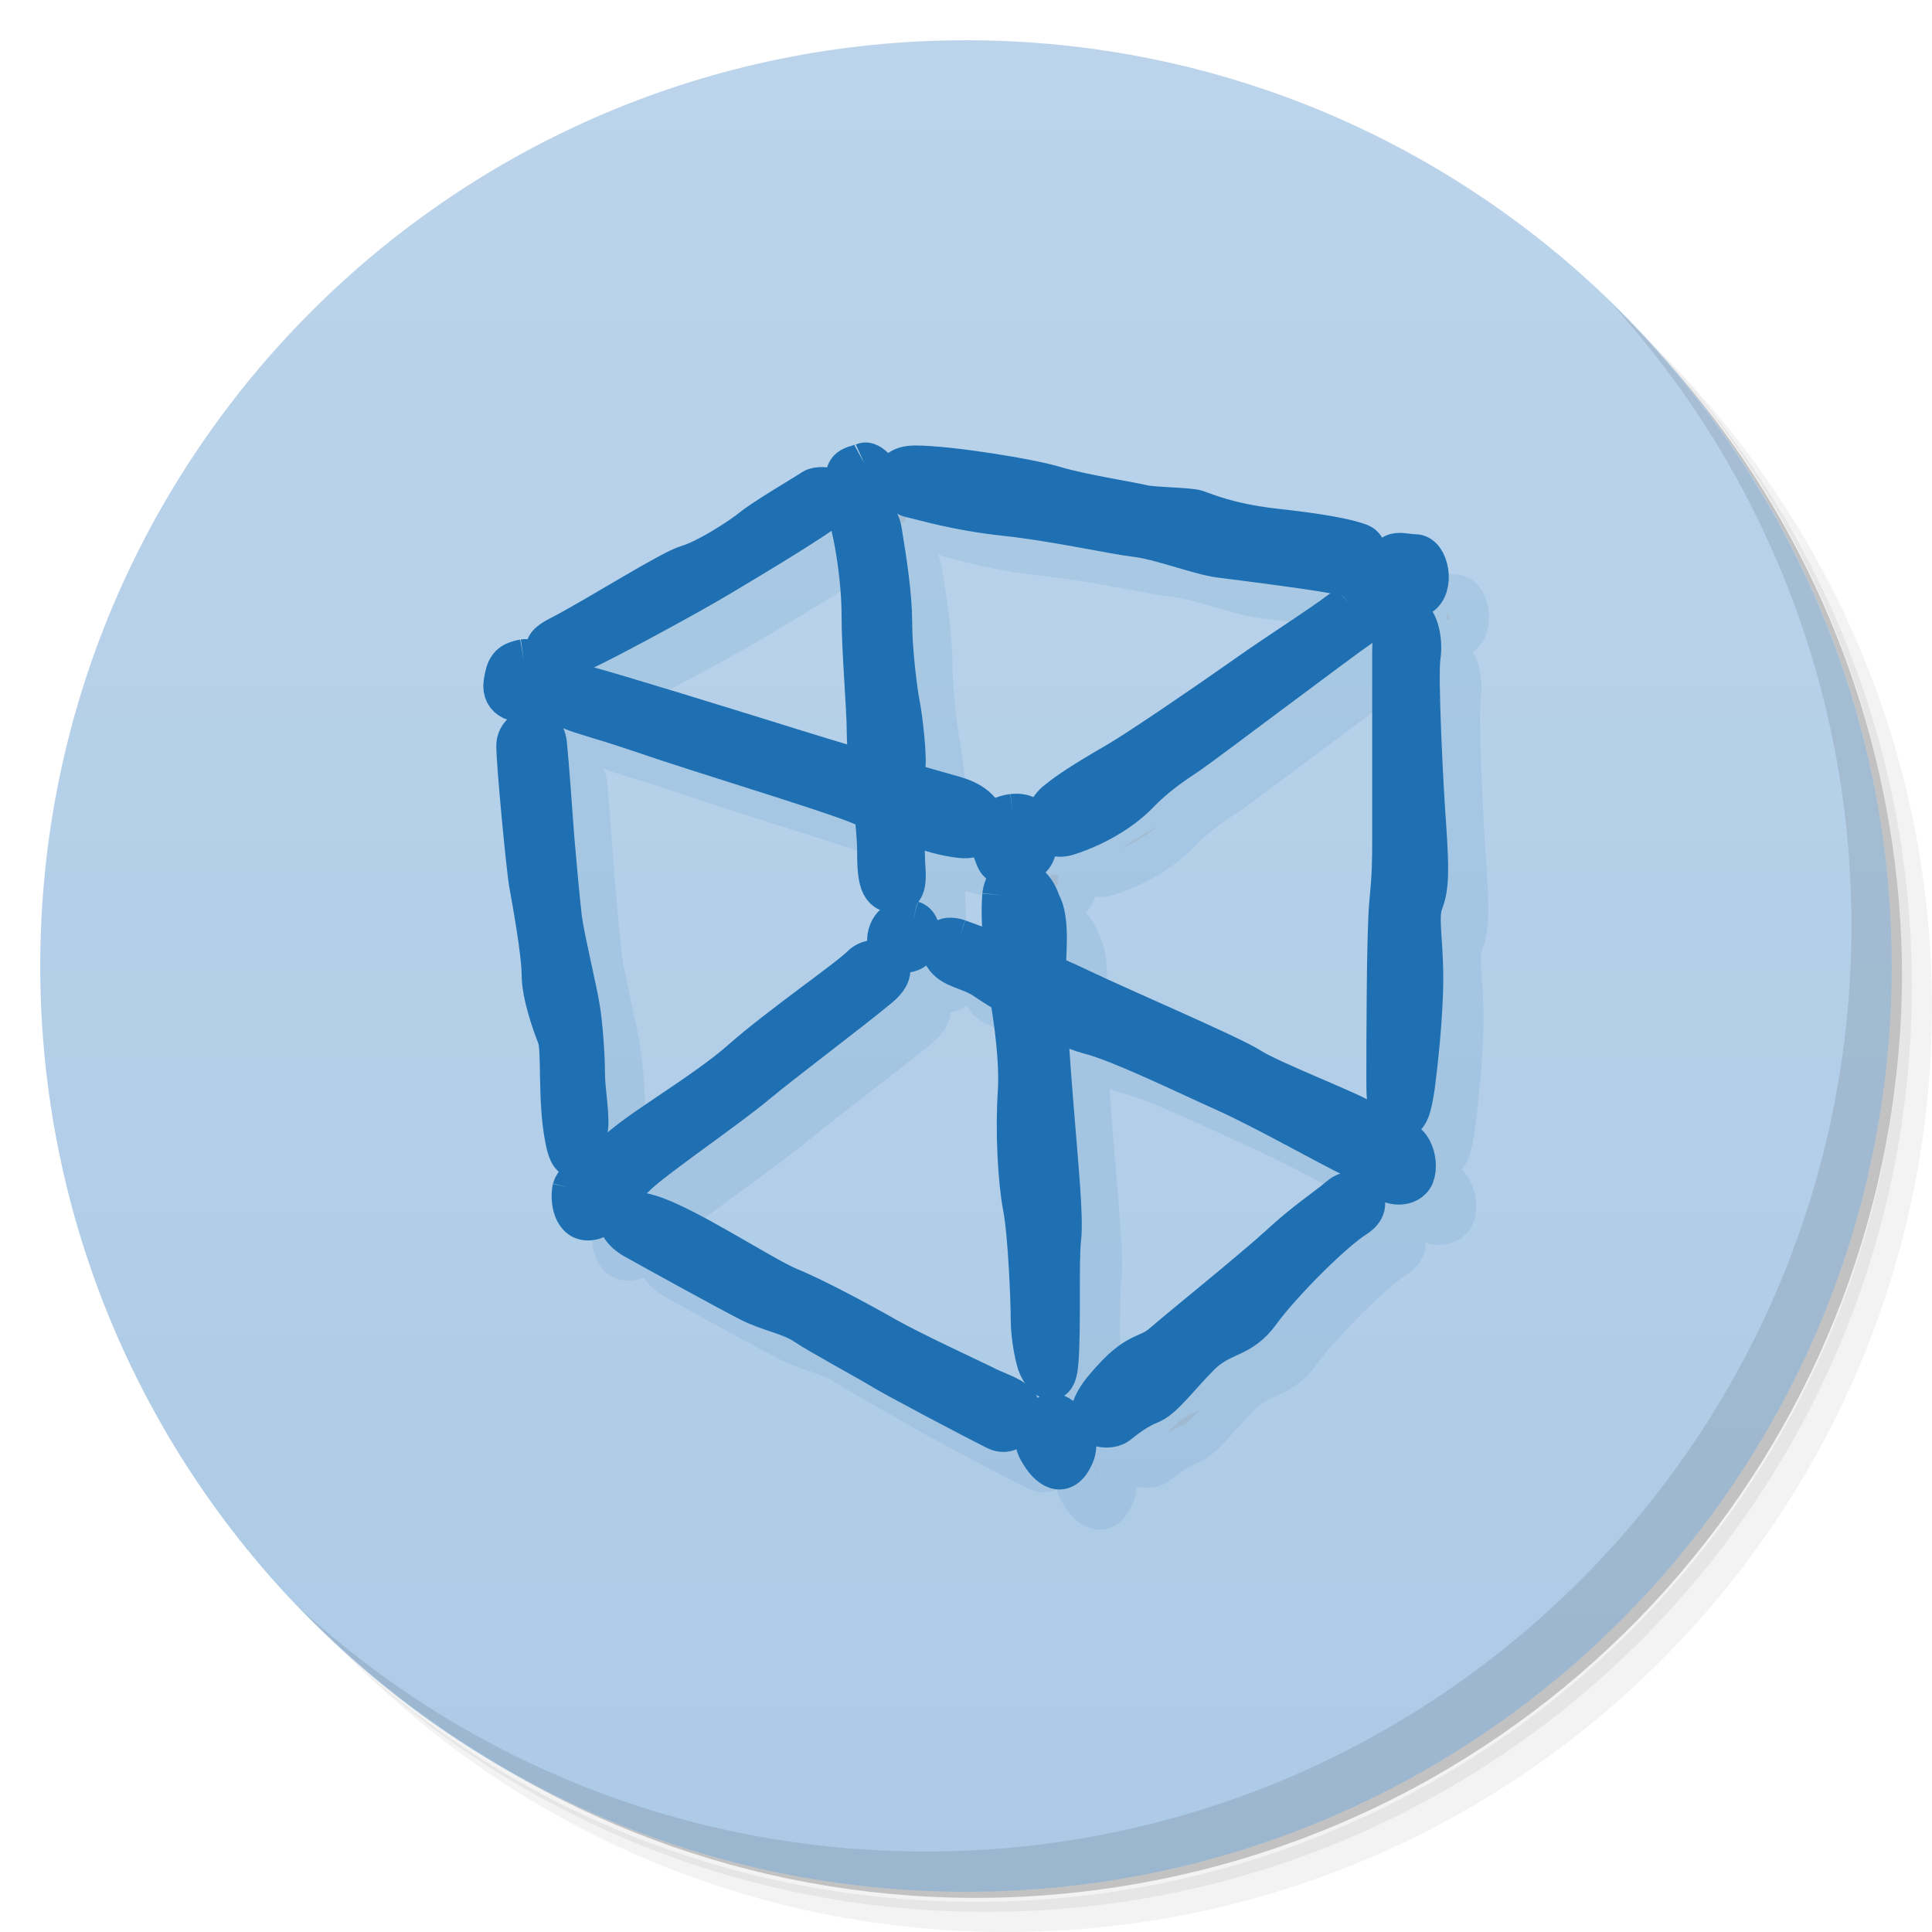
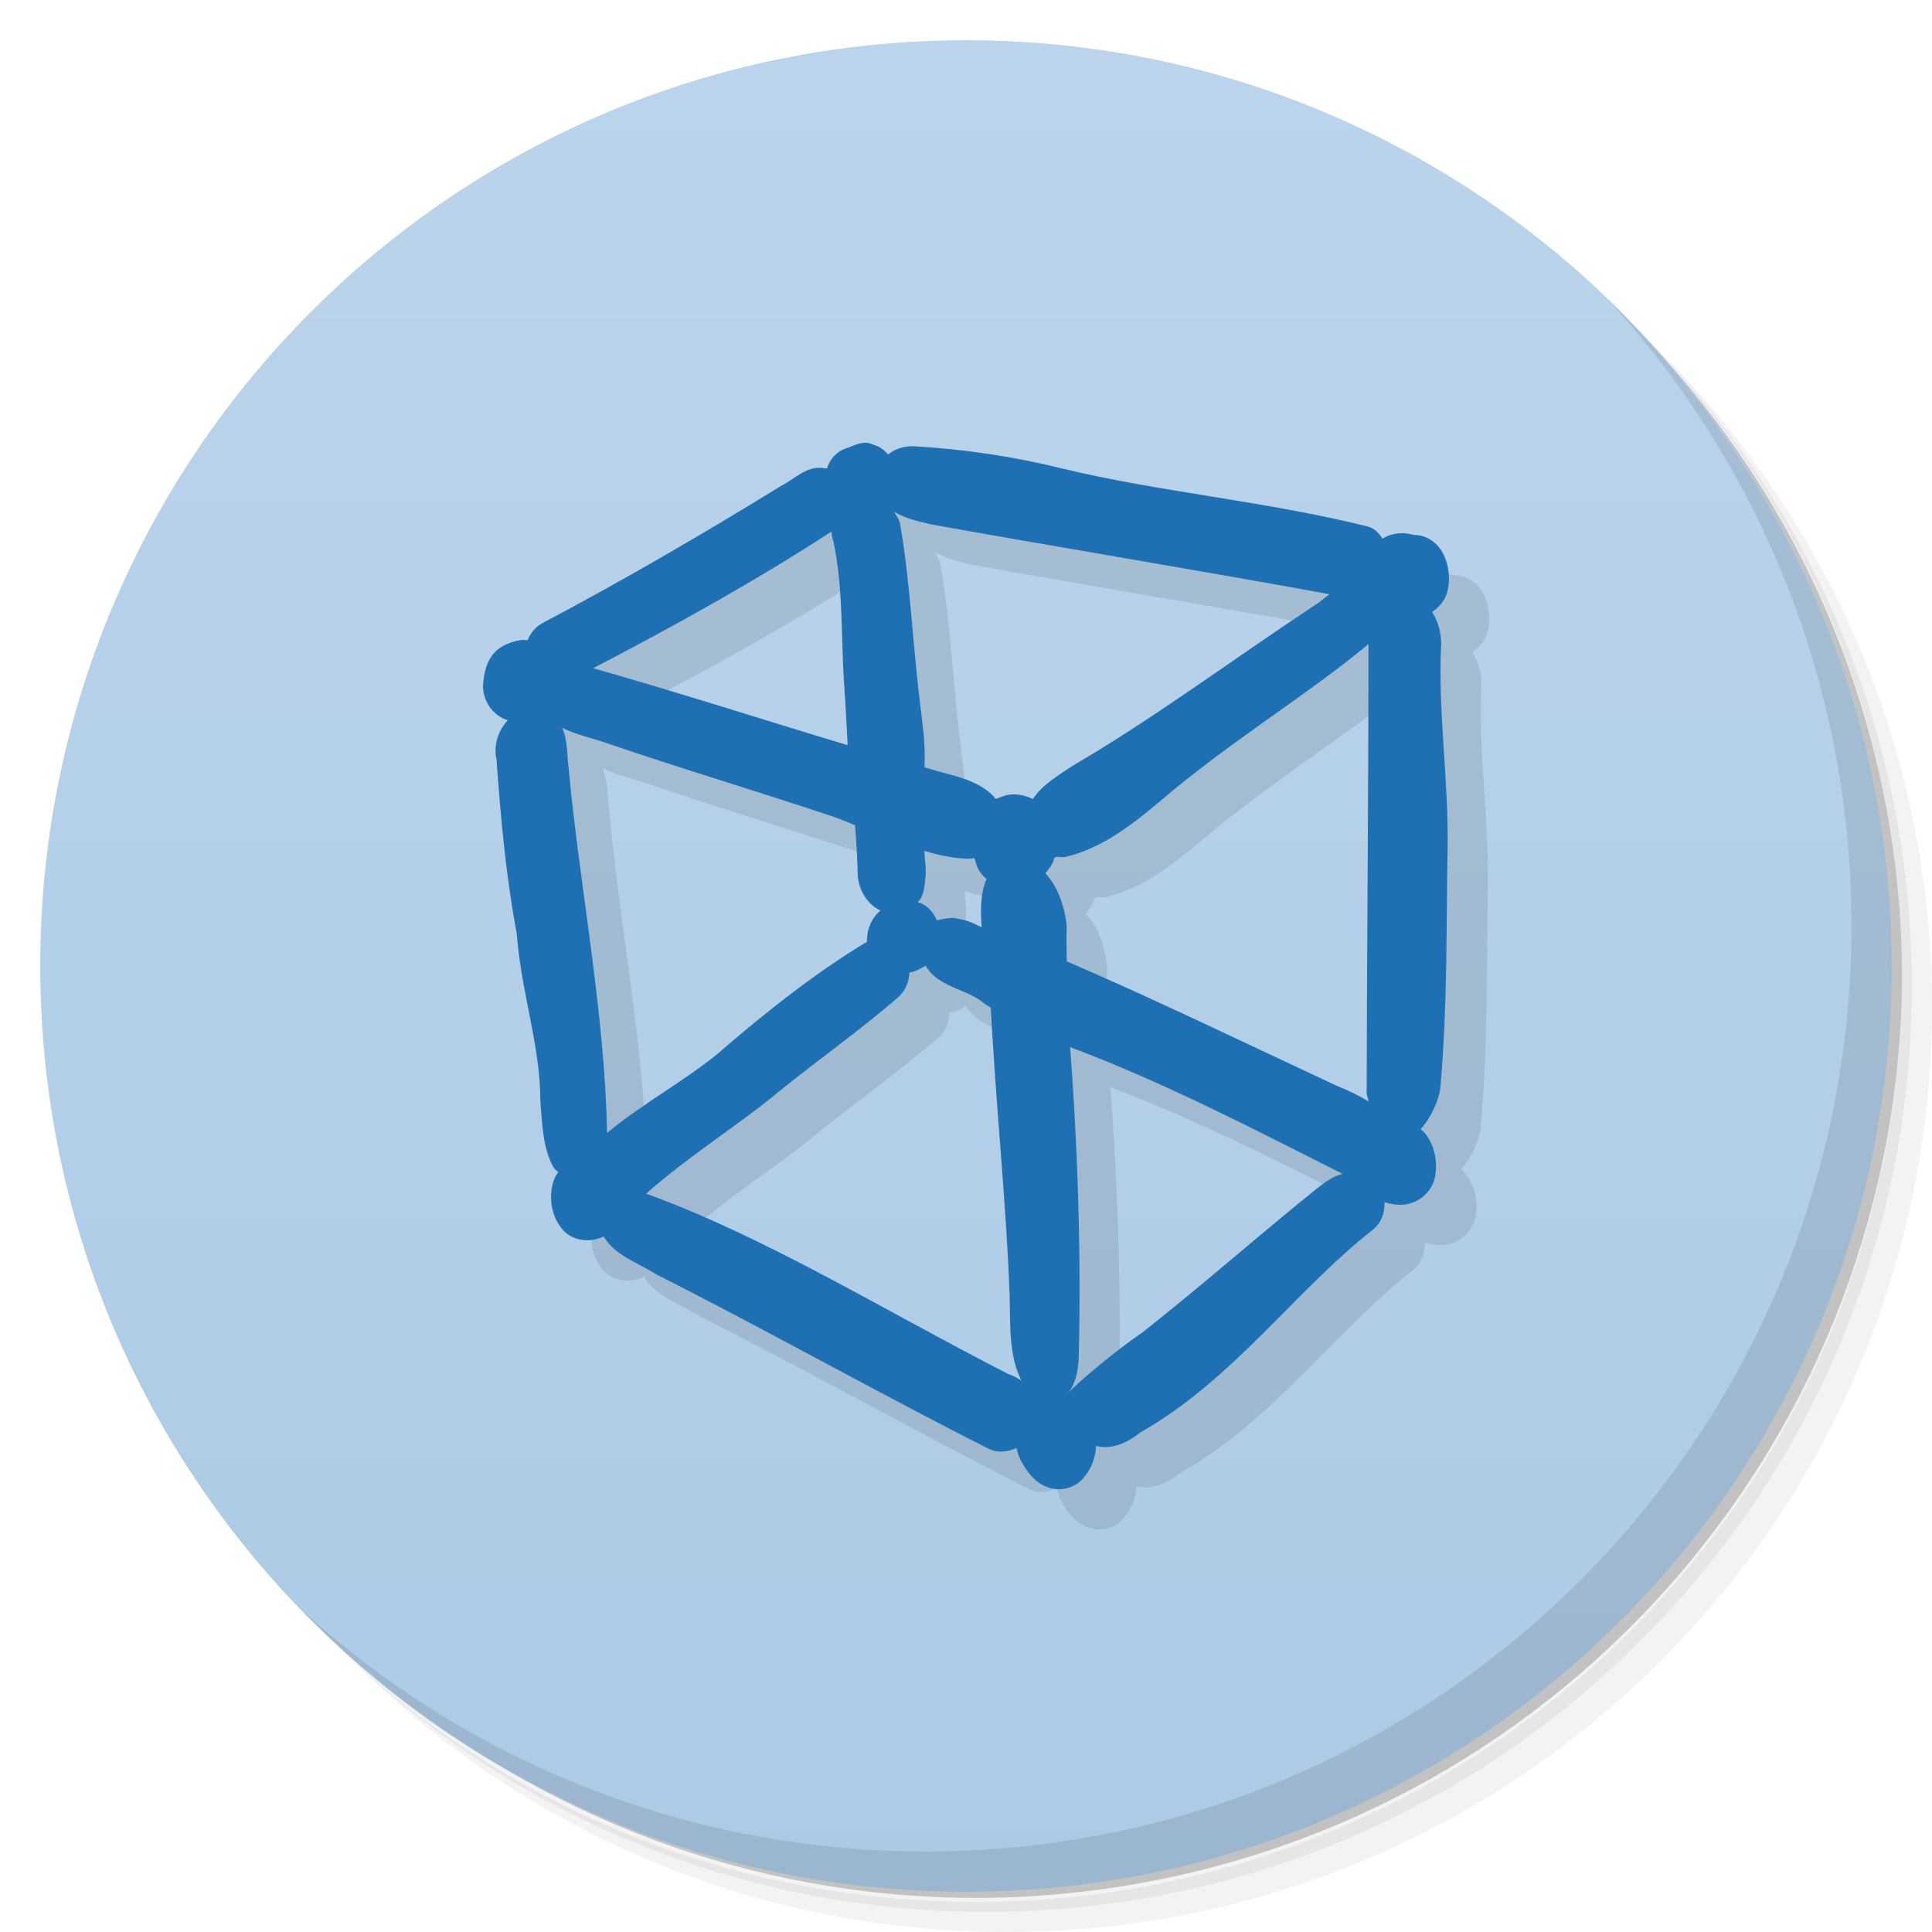
- <svg xmlns="http://www.w3.org/2000/svg" viewBox="0 0 48 48">
-   <defs>
-     <linearGradient id="linearGradient3764" x1="1" x2="47" gradientUnits="userSpaceOnUse" gradientTransform="matrix(0,-1,1,0,-1.5e-6,48)">
-       <stop style="stop-color:#accae6;stop-opacity:1" />
-       <stop offset="1" style="stop-color:#bbd4eb;stop-opacity:1" />
+ <svg xmlns="http://www.w3.org/2000/svg" style="" version="1.1" viewBox="0 0 48 48">
+   <defs style="">
+     <linearGradient id="linearGradient3764" x1="1" x2="47" style="" gradientTransform="matrix(0 -1 1 0 -2e-6 48)" gradientUnits="userSpaceOnUse">
+       <stop style="stop-color:#accae6" offset="0" />
+       <stop style="stop-color:#bbd4eb" offset="1" />
    </linearGradient>
  </defs>
-   <g>
-     <path d="m 36.31 5 c 5.859 4.062 9.688 10.831 9.688 18.5 c 0 12.426 -10.07 22.5 -22.5 22.5 c -7.669 0 -14.438 -3.828 -18.5 -9.688 c 1.037 1.822 2.306 3.499 3.781 4.969 c 4.085 3.712 9.514 5.969 15.469 5.969 c 12.703 0 23 -10.298 23 -23 c 0 -5.954 -2.256 -11.384 -5.969 -15.469 c -1.469 -1.475 -3.147 -2.744 -4.969 -3.781 z m 4.969 3.781 c 3.854 4.113 6.219 9.637 6.219 15.719 c 0 12.703 -10.297 23 -23 23 c -6.081 0 -11.606 -2.364 -15.719 -6.219 c 4.16 4.144 9.883 6.719 16.219 6.719 c 12.703 0 23 -10.298 23 -23 c 0 -6.335 -2.575 -12.06 -6.719 -16.219 z" style="opacity:0.05" />
-     <path d="m 41.28 8.781 c 3.712 4.085 5.969 9.514 5.969 15.469 c 0 12.703 -10.297 23 -23 23 c -5.954 0 -11.384 -2.256 -15.469 -5.969 c 4.113 3.854 9.637 6.219 15.719 6.219 c 12.703 0 23 -10.298 23 -23 c 0 -6.081 -2.364 -11.606 -6.219 -15.719 z" style="opacity:0.1" />
-     <path d="m 31.25 2.375 c 8.615 3.154 14.75 11.417 14.75 21.13 c 0 12.426 -10.07 22.5 -22.5 22.5 c -9.708 0 -17.971 -6.135 -21.12 -14.75 a 23 23 0 0 0 44.875 -7 a 23 23 0 0 0 -16 -21.875 z" style="opacity:0.2" />
+   <path d="m36.311 5c5.859 4.062 9.688 10.831 9.688 18.5 0 12.426-10.07 22.5-22.5 22.5-7.669 0-14.438-3.828-18.5-9.688 1.037 1.822 2.306 3.499 3.781 4.969 4.085 3.712 9.514 5.969 15.469 5.969 12.703 0 23-10.298 23-23 0-5.954-2.256-11.384-5.969-15.469-1.469-1.475-3.147-2.744-4.969-3.781zm4.969 3.781c3.854 4.113 6.219 9.637 6.219 15.719 0 12.703-10.297 23-23 23-6.081 0-11.606-2.364-15.719-6.219 4.16 4.144 9.883 6.719 16.219 6.719 12.703 0 23-10.298 23-23 0-6.335-2.575-12.06-6.719-16.219z" style="opacity:.05" />
+   <path d="m41.28 8.781c3.712 4.085 5.969 9.514 5.969 15.469 0 12.703-10.297 23-23 23-5.954 0-11.384-2.256-15.469-5.969 4.113 3.854 9.637 6.219 15.719 6.219 12.703 0 23-10.298 23-23 0-6.081-2.364-11.606-6.219-15.719z" style="opacity:.1" />
+   <path d="m31.25 2.375c8.615 3.154 14.75 11.417 14.75 21.13 0 12.426-10.07 22.5-22.5 22.5-9.708 0-17.971-6.135-21.12-14.75a23 23 0 0 0 44.875-7 23 23 0 0 0-16-21.875z" style="opacity:.2" />
+   <path d="m24 1c12.703 0 23 10.297 23 23s-10.297 23-23 23-23-10.297-23-23 10.297-23 23-23z" style="fill:url(#linearGradient3764)" />
+   <g transform="matrix(1.0005 0 0 .99907 .9847 1.033)" style="opacity:.1" />
+   <g transform="matrix(1.0005 0 0 .9991 -.015301 .032871)">
+     <path d="m20.404 13.055c-1.97 1.216-4.007 2.397-5.899 3.398-0.175 0.09-0.319 0.252-0.387 0.436-0.06-0.006-0.12-0.011-0.18-2e-3 -0.291 0.046-0.59 0.182-0.746 0.444-0.13 0.21-0.17 0.462-0.183 0.704 0.003 0.372 0.254 0.739 0.617 0.845-0.243 0.253-0.361 0.633-0.281 0.979 0.103 1.444 0.233 2.89 0.5 4.314 0.121 1.533 0.585 2.76 0.59 4.189 0.045 0.548 0.056 1.136 0.32 1.629 0.037 0.05 0.08 0.091 0.125 0.125-0.043 0.06-0.085 0.12-0.109 0.192-0.148 0.428-0.065 0.951 0.256 1.28 0.256 0.251 0.663 0.282 0.98 0.127 0.283 0.482 0.864 0.66 1.316 0.948 2.773 1.403 5.596 2.993 8.248 4.334 0.232 0.113 0.475 0.077 0.689-0.021 0.03 0.138 0.077 0.272 0.154 0.391 0.141 0.256 0.346 0.494 0.631 0.588 0.307 0.116 0.678 0.011 0.884-0.242 0.186-0.219 0.297-0.502 0.305-0.79 0.385 0.103 0.791-0.08 1.095-0.332 2.293-1.294 3.879-3.558 5.773-5.038 0.214-0.167 0.309-0.435 0.295-0.694 0.279 0.1 0.596 0.097 0.851-0.059 0.222-0.135 0.385-0.37 0.414-0.631 0.048-0.336-0.024-0.696-0.223-0.974-0.04-0.056-0.09-0.105-0.143-0.149 0.247-0.274 0.462-0.721 0.493-1.077 0.178-2.102 0.139-3.993 0.174-5.892 0.032-1.707-0.247-3.414-0.158-5.122-0.005-0.255-0.079-0.543-0.225-0.77 0.176-0.124 0.325-0.287 0.375-0.498 0.086-0.326 0.04-0.684-0.117-0.981-0.14-0.249-0.403-0.436-0.695-0.434-0.066-0.011-0.132-0.027-0.187-0.037-0.209-0.025-0.432 0.016-0.611 0.129-0.081-0.135-0.191-0.252-0.359-0.303-2.543-0.631-5.165-0.856-7.582-1.439-1.196-0.298-2.425-0.48-3.656-0.553-1.283-0.092-2.143 0.278-3.342 0.987zm2.813 0.637c0.279 0.173 0.632 0.249 0.945 0.321 3.33 0.598 6.728 1.155 9.866 1.732-0.141 0.113-0.281 0.231-0.429 0.319-2.072 1.375-3.942 2.776-5.935 3.941-0.348 0.233-0.765 0.476-1 0.833-0.17-0.081-0.36-0.131-0.558-0.109-0.132 0.007-0.257 0.076-0.363 0.108-0.294-0.367-0.813-0.528-1.261-0.639-0.17-0.046-0.339-0.099-0.51-0.147 0.022-0.423-0.014-0.846-0.068-1.263-0.222-1.65-0.269-3.275-0.539-4.799-0.02-0.115-0.103-0.204-0.148-0.295zm-1.556 0.495c0.012 0.071 0.01 0.145 0.043 0.211 0.259 1.198 0.19 2.426 0.277 3.64 0.035 0.486 0.056 0.974 0.084 1.46-2.108-0.635-4.203-1.313-6.321-1.914 2.065-1.073 4.151-2.243 5.917-3.398zm13.337 2.796c0 4.004-0.041 7.809-0.044 11.145-0.008 0.063 0.008 0.131 0.012 0.197-0.234-0.143-0.498-0.256-0.742-0.35-2.266-1.057-4.595-2.186-6.717-3.1 1.32e-4 -0.278-0.014-0.556 0-0.835-0.027-0.447-0.203-1.006-0.533-1.359 0.081-0.086 0.155-0.183 0.207-0.313l2e-3 -2e-3v-0.004c-0.003-0.149 0.198-0.058 0.289-0.084 0.894-0.209 1.641-0.789 2.343-1.378 1.731-1.486 3.715-2.682 5.184-3.918zm-20.021 2.086c0.344 0.169 0.744 0.255 1.093 0.375 1.868 0.642 3.778 1.207 5.657 1.84 0.175 0.059 0.348 0.138 0.521 0.207 0.034 0.424 0.058 0.848 0.068 1.273 0.035 0.349 0.241 0.702 0.564 0.845-0.084 0.076-0.161 0.159-0.213 0.26-0.087 0.155-0.128 0.339-0.121 0.518-1.315 0.785-2.671 1.882-3.721 2.796-0.874 0.706-1.871 1.241-2.735 1.959-0.055-3.023-0.701-6.266-0.951-9.043-0.047-0.333-0.021-0.722-0.164-1.028zm8.992 3.059c0.348 0.102 0.702 0.183 1.072 0.194 0.059 0.003 0.117-0.006 0.174-0.016 0.024 0.068 0.036 0.142 0.064 0.207 0.052 0.13 0.139 0.232 0.238 0.315-0.161 0.355-0.151 0.831-0.125 1.194 6.8e-5 0.002-7e-5 0.004 0 0.006-0.298-0.152-0.398-0.182-0.677-0.231-0.086-0.015-0.361 0.029-0.432 0.063-0.087-0.213-0.255-0.398-0.48-0.457 0.17-0.153 0.172-0.427 0.191-0.581 0.03-0.235-0.018-0.481-0.025-0.694zm0.035 2.86c0.023 0.036 0.042 0.074 0.072 0.106 0.349 0.449 0.98 0.475 1.394 0.841 0.049 0.033 0.101 0.06 0.15 0.092 0.124 2.418 0.393 4.974 0.469 7.188 0.017 0.65-0.028 1.474 0.293 2.086-0.105-0.07-0.218-0.127-0.332-0.166-3.075-1.575-6.002-3.397-8.99-4.483 1.089-0.963 2.355-1.747 3.305-2.545 0.976-0.789 2.005-1.515 2.954-2.338 0.178-0.156 0.271-0.385 0.279-0.616 0.159-0.012 0.29-0.117 0.406-0.164zm3.584 2.019c2.363 0.88 4.797 2.16 6.766 3.151-0.399 0.105-0.707 0.443-1.033 0.684-1.408 1.16-2.65 2.244-3.947 3.267-0.648 0.436-1.661 1.287-1.907 1.574 0.241-0.222 0.32-0.599 0.334-0.915 0.069-2.682-0.033-5.429-0.213-7.761z" style="color-rendering:auto;fill-rule:evenodd;image-rendering:auto;opacity:.1;shape-rendering:auto;stroke-width:1" />
+     <path transform="matrix(.99951 0 0 1.0009 .015293 -.033005)" d="m21.596 11.01c-0.22-0.044-0.387 0.07-0.58 0.131-0.226 0.071-0.404 0.269-0.469 0.5-0.036-0.003-0.072-0.014-0.107-0.014-0.409-0.054-0.705 0.281-1.041 0.449-1.971 1.215-4.009 2.395-5.902 3.394-0.175 0.09-0.319 0.251-0.387 0.436-0.06-0.006-0.12-0.011-0.18-2e-3 -0.291 0.046-0.59 0.182-0.746 0.443-0.13 0.21-0.17 0.461-0.184 0.703 0.003 0.372 0.254 0.738 0.617 0.844-0.243 0.253-0.361 0.633-0.281 0.979 0.103 1.443 0.233 2.887 0.5 4.311 0.121 1.532 0.586 2.758 0.59 4.186 0.045 0.547 0.056 1.135 0.32 1.627 0.037 0.05 0.08 0.091 0.125 0.125-0.043 0.06-0.085 0.119-0.109 0.191-0.148 0.428-0.065 0.95 0.256 1.279 0.256 0.251 0.663 0.282 0.98 0.127 0.283 0.482 0.864 0.659 1.316 0.947 2.774 1.402 5.598 2.991 8.252 4.33 0.233 0.113 0.475 0.077 0.689-0.021 0.03 0.138 0.077 0.272 0.154 0.391 0.141 0.255 0.346 0.493 0.631 0.588 0.307 0.115 0.678 0.011 0.885-0.242 0.187-0.219 0.297-0.502 0.305-0.789 0.385 0.103 0.791-0.08 1.096-0.332 2.294-1.293 3.881-3.554 5.775-5.033 0.214-0.167 0.31-0.434 0.295-0.693 0.279 0.1 0.596 0.097 0.852-0.059 0.223-0.135 0.386-0.37 0.414-0.631 0.048-0.335-0.024-0.695-0.223-0.973-0.04-0.056-0.09-0.104-0.143-0.148 0.247-0.274 0.463-0.72 0.493-1.076 0.179-2.1 0.139-3.99 0.175-5.887 0.032-1.706-0.248-3.411-0.158-5.117-0.005-0.255-0.079-0.543-0.225-0.77 0.176-0.124 0.325-0.287 0.375-0.498 0.086-0.325 0.04-0.684-0.117-0.98-0.14-0.248-0.404-0.436-0.695-0.434-0.066-0.011-0.132-0.027-0.188-0.037-0.21-0.025-0.433 0.016-0.611 0.129-0.081-0.135-0.191-0.251-0.359-0.303-2.544-0.631-5.167-0.855-7.586-1.438-1.197-0.298-2.426-0.48-3.658-0.553-0.249-0.015-0.487 0.044-0.674 0.201-0.05-0.052-0.103-0.102-0.162-0.143-0.092-0.076-0.218-0.097-0.311-0.139zm0.617 1.703c0.279 0.172 0.633 0.249 0.945 0.32 3.332 0.597 6.731 1.154 9.871 1.73-0.141 0.112-0.281 0.23-0.43 0.318-2.073 1.374-3.944 2.773-5.938 3.938-0.349 0.233-0.766 0.476-1 0.832-0.17-0.08-0.36-0.131-0.559-0.109-0.132 0.007-0.257 0.076-0.363 0.107-0.294-0.367-0.813-0.527-1.262-0.639-0.171-0.046-0.34-0.099-0.51-0.146 0.022-0.423-0.014-0.845-0.068-1.262-0.222-1.649-0.269-3.272-0.539-4.795-0.022-0.116-0.105-0.209-0.148-0.295zm-1.557 0.494c0.012 0.071 0.01 0.145 0.043 0.211 0.259 1.196 0.19 2.424 0.277 3.637 0.035 0.486 0.056 0.973 0.084 1.459-2.109-0.634-4.205-1.312-6.324-1.912 2.066-1.072 4.153-2.241 5.92-3.394zm13.343 2.793c0 4-0.041 7.801-0.045 11.134-0.008 0.063 0.041 0.162 0.045 0.229-0.234-0.143-0.532-0.287-0.775-0.381-2.267-1.056-4.597-2.184-6.721-3.098 1.32e-4 -0.278-0.014-0.556 0-0.834-0.027-0.447-0.203-1.006-0.533-1.357 0.081-0.085 0.155-0.183 0.207-0.312l2e-3 -2e-3v-0.004c-0.003-0.149 0.198-0.057 0.289-0.084 0.895-0.209 1.642-0.788 2.344-1.377 1.732-1.485 3.717-2.68 5.187-3.913zm-20.031 2.084c0.344 0.168 0.744 0.255 1.094 0.375 1.869 0.641 3.78 1.206 5.66 1.838 0.175 0.059 0.348 0.138 0.521 0.207 0.034 0.423 0.059 0.847 0.068 1.272 0.035 0.349 0.242 0.701 0.564 0.844-0.084 0.076-0.161 0.159-0.213 0.26-0.087 0.154-0.128 0.338-0.121 0.518-1.316 0.784-2.673 1.88-3.723 2.793-0.874 0.705-1.872 1.24-2.736 1.957-0.055-3.02-0.702-6.261-0.951-9.035-0.047-0.332-0.021-0.721-0.164-1.027zm8.996 3.057c0.349 0.102 0.702 0.183 1.072 0.193 0.059 0.003 0.117-0.006 0.174-0.016 0.024 0.068 0.037 0.142 0.064 0.207 0.052 0.129 0.139 0.232 0.238 0.314-0.161 0.354-0.151 0.83-0.125 1.193 6.8e-5 0.002-7e-5 0.004 0 0.006-0.298-0.152-0.398-0.181-0.677-0.23-0.086-0.015-0.361 0.029-0.432 0.062-0.087-0.213-0.255-0.398-0.48-0.457 0.17-0.153 0.172-0.426 0.191-0.58 0.03-0.24-0.018-0.487-0.025-0.693zm0.035 2.857c0.023 0.036 0.042 0.074 0.072 0.105 0.349 0.449 0.98 0.475 1.395 0.84 0.049 0.033 0.101 0.06 0.15 0.092 0.124 2.416 0.393 4.97 0.469 7.182 0.017 0.65-0.028 1.473 0.293 2.084-0.105-0.07-0.218-0.127-0.332-0.166-3.077-1.573-6.005-3.394-8.994-4.479 1.09-0.962 2.356-1.745 3.307-2.543 0.977-0.789 2.006-1.514 2.955-2.336 0.178-0.156 0.272-0.385 0.279-0.615 0.159-0.012 0.291-0.117 0.406-0.164zm3.586 2.018c2.364 0.879 4.799 2.158 6.77 3.148-0.399 0.105-0.707 0.443-1.033 0.684-1.409 1.159-2.652 2.242-3.949 3.264-0.649 0.436-1.662 1.285-1.908 1.572 0.241-0.222 0.32-0.598 0.334-0.914 0.069-2.679-0.033-5.424-0.213-7.754z" style="color-rendering:auto;fill-rule:evenodd;fill:#1e70b2;image-rendering:auto;shape-rendering:auto" />
  </g>
-   <g>
-     <path d="m 24 1 c 12.703 0 23 10.297 23 23 c 0 12.703 -10.297 23 -23 23 -12.703 0 -23 -10.297 -23 -23 0 -12.703 10.297 -23 23 -23 z" style="fill:url(#linearGradient3764);fill-opacity:1" />
-   </g>
-   <g>
-     <g>
-       <g transform="translate(1,1)">
-         <g style="opacity:0.1">
-           <g>
-             <path d="m 53.36 -133.58 c 5.627 1.443 27.922 8.179 41.33 12.269 c 13.407 4.09 23.432 6.736 31.21 8.931 c 7.872 2.225 7.257 8.39 1.138 7.849 c -6.15 -0.601 -13.407 -3.909 -20.665 -6.736 c -7.257 -2.767 -30.11 -9.443 -41.852 -13.412 c -11.685 -3.879 -14.515 -3.879 -16.18 -6.135 c -1.661 -2.165 -0.584 -4.24 5.01 -2.767 m 0 0" transform="matrix(0.127028,0,0,0.129898,7.740815,34.39084)" style="stroke-opacity:1;fill:#000;stroke-miterlimit:4;fill-opacity:1;stroke:#1e70b2;fill-rule:evenodd;stroke-linecap:butt;stroke-linejoin:miter;stroke-width:7.785" />
-             <path d="m 137.13 -109.01 c 5.01 -0.541 5.535 4.481 4.428 7.277 c -1.138 2.767 -6.673 3.879 -7.78 1.113 c -1.722 -3.909 -1.722 -7.789 3.352 -8.39 m 0 0" transform="matrix(0.127028,0,0,0.129898,7.740815,34.39084)" style="stroke-opacity:1;fill:#000;stroke-miterlimit:4;fill-opacity:1;stroke:#1e70b2;fill-rule:evenodd;stroke-linecap:butt;stroke-linejoin:miter;stroke-width:7.785" />
-             <path d="m 202.94 -149.25 c -3.29 2.857 -13.407 8.991 -20.603 14.01 c -7.257 5.02 -20.634 13.923 -24.601 16.179 c -3.905 2.255 -8.918 5.02 -12.3 7.789 c -3.29 2.857 -2.153 7.879 2.86 6.135 c 5.01 -1.624 10.02 -4.421 13.407 -7.789 c 3.29 -3.368 6.642 -5.593 10.02 -7.789 c 3.352 -2.255 29.03 -21.261 34.04 -24.629 c 5.01 -5.563 0.523 -6.676 -2.829 -3.909 m 0 0" transform="matrix(0.127028,0,0,0.129898,7.740815,34.39084)" style="stroke-opacity:1;fill:#000;stroke-miterlimit:4;fill-opacity:1;stroke:#1e70b2;fill-rule:evenodd;stroke-linecap:butt;stroke-linejoin:miter;stroke-width:7.785" />
-             <path d="m 215.82 -158.69 c 2.768 0 3.875 6.165 1.107 7.819 c -2.768 1.624 -6.734 1.624 -6.734 -3.909 c 0 -5.623 2.829 -3.909 5.627 -3.909 m 0 0" transform="matrix(0.127028,0,0,0.129898,7.740815,34.39084)" style="stroke-opacity:1;fill:#000;stroke-miterlimit:4;fill-opacity:1;stroke:#1e70b2;fill-rule:evenodd;stroke-linecap:butt;stroke-linejoin:miter;stroke-width:7.785" />
-             <path d="m 214.16 -146.99 c 2.183 0 3.29 4.481 2.768 7.849 c -0.584 3.308 0.523 25.11 1.138 32.898 c 0.523 7.849 0.523 11.247 -0.615 14.01 c -1.107 2.767 0 7.247 0 14.525 c 0 7.247 -1.107 16.72 -1.63 20.659 c -0.615 3.909 -1.138 6.676 -3.383 6.165 c -2.245 -0.601 -2.245 -3.368 -2.245 -7.879 c 0 -4.421 0 -27.937 0.584 -33.47 c 0.554 -5.623 0.554 -7.879 0.554 -12.299 c 0 -4.481 0 -30.703 0 -35.18 c 0 -4.481 0.584 -7.277 2.829 -7.277 m 0 0" transform="matrix(0.127028,0,0,0.129898,7.740815,34.39084)" style="stroke-opacity:1;fill:#000;stroke-miterlimit:4;fill-opacity:1;stroke:#1e70b2;fill-rule:evenodd;stroke-linecap:butt;stroke-linejoin:miter;stroke-width:7.785" />
-             <path d="m 212.44 -46.46 c 3.352 -0.541 4.49 5.593 2.768 7.247 c -1.63 1.714 -5.535 1.143 -6.673 -1.624 c -1.107 -2.797 0.554 -5.02 3.905 -5.623 m 0 0" transform="matrix(0.127028,0,0,0.129898,7.740815,34.39084)" style="stroke-opacity:1;fill:#000;stroke-miterlimit:4;fill-opacity:1;stroke:#1e70b2;fill-rule:evenodd;stroke-linecap:butt;stroke-linejoin:miter;stroke-width:7.785" />
-             <path d="m 41.494 -138.6 c 3.01 -0.451 3.998 5.02 1.507 7.01 c -2.522 2.045 -5.996 0.511 -5.474 -2.526 c 0.461 -2.947 0.984 -3.939 3.967 -4.481 m 0 0" transform="matrix(0.127028,0,0,0.129898,7.740815,34.39084)" style="stroke-opacity:1;fill:#000;stroke-miterlimit:4;fill-opacity:1;stroke:#1e70b2;fill-rule:evenodd;stroke-linecap:butt;stroke-linejoin:miter;stroke-width:7.785" />
-             <path d="m 48.536 -143.08 c 7.01 -3.518 21.526 -12.57 25.03 -13.562 c 3.506 -0.992 9.963 -4.992 12.485 -6.977 c 2.491 -1.985 10.486 -6.556 11.993 -7.548 c 1.538 -0.992 8.518 0 2.522 4.03 c -5.996 4.03 -14.515 8.991 -20.542 12.51 c -5.996 3.548 -23.03 12.54 -26.538 14.04 c -3.475 1.534 -11.993 0.992 -4.951 -2.496 m 0 0" transform="matrix(0.127028,0,0,0.129898,7.740815,34.39084)" style="stroke-opacity:1;fill:#000;stroke-miterlimit:4;fill-opacity:1;stroke:#1e70b2;fill-rule:evenodd;stroke-linecap:butt;stroke-linejoin:miter;stroke-width:7.785" />
-             <path d="m 108.07 -176.19 c 0.984 -0.451 4.03 2.045 2.522 4.03 c -1.538 1.985 -3.506 3.518 -5.535 0 c -1.999 -3.488 2.03 -3.488 3.01 -4.03 m 0 0" transform="matrix(0.127028,0,0,0.129898,7.740815,34.39084)" style="stroke-opacity:1;fill:#000;stroke-miterlimit:4;fill-opacity:1;stroke:#1e70b2;fill-rule:evenodd;stroke-linecap:butt;stroke-linejoin:miter;stroke-width:7.785" />
-             <path d="m 118.13 -175.65 c 6.458 0 22.51 2.496 27.522 4.03 c 4.951 1.443 14.976 2.977 16.975 3.488 c 2.03 0.481 9.04 0.481 10.548 0.992 c 1.445 0.451 5.996 2.496 14.976 3.518 c 9.04 0.962 14.515 1.955 17.04 2.947 c 2.522 1.053 0.984 7.07 -3.044 6.01 c -3.967 -0.992 -20.449 -2.977 -24.478 -3.488 c -4.03 -0.481 -12.02 -3.518 -16.513 -3.969 c -4.551 -0.541 -16.02 -3.037 -25.554 -4.03 c -9.502 -0.992 -16.02 -2.977 -18.543 -3.518 c -2.491 -0.511 -5.474 -5.984 1.076 -5.984 m 0 0" transform="matrix(0.127028,0,0,0.129898,7.740815,34.39084)" style="stroke-opacity:1;fill:#000;stroke-miterlimit:4;fill-opacity:1;stroke:#1e70b2;fill-rule:evenodd;stroke-linecap:butt;stroke-linejoin:miter;stroke-width:7.785" />
-             <path d="m 40.02 -122.09 c 0 -3.488 5.504 -5.02 6.03 -0.451 c 0.461 4.481 0.984 11.999 1.445 18.01 c 0.523 6.01 1.046 11.487 1.507 15.517 c 0.554 3.969 3.044 14.01 3.506 17.05 c 0.523 2.977 0.984 8.991 0.984 12.48 c 0 3.488 1.076 8.51 0.523 11.04 c -0.523 2.496 -3.01 8.991 -4.459 1.504 c -1.538 -7.518 -0.554 -17.02 -1.538 -19.547 c -0.984 -2.496 -3.044 -7.969 -3.044 -11.999 c 0 -4.03 -1.968 -14.555 -2.429 -17.05 c -0.523 -2.496 -2.522 -23.06 -2.522 -26.553 m 0 0" transform="matrix(0.127028,0,0,0.129898,7.740815,34.39084)" style="stroke-opacity:1;fill:#000;stroke-miterlimit:4;fill-opacity:1;stroke:#1e70b2;fill-rule:evenodd;stroke-linecap:butt;stroke-linejoin:miter;stroke-width:7.785" />
-             <path d="m 50.996 -37.411 c 0.523 -2.045 4.551 -3.518 5.996 -0.992 c 1.538 2.496 1.076 6.465 -2.429 6.977 c -3.567 0.481 -4.03 -4 -3.567 -6.01 m 0 0.03" transform="matrix(0.127028,0,0,0.129898,7.740815,34.39084)" style="stroke-opacity:1;fill:#000;stroke-miterlimit:4;fill-opacity:1;stroke:#1e70b2;fill-rule:evenodd;stroke-linecap:butt;stroke-linejoin:miter;stroke-width:7.785" />
-             <path d="m 59.05 -43.966 c 4.49 -4.481 17.467 -11.487 25 -18.01 c 7.534 -6.495 21 -15.547 23.494 -18.04 c 2.522 -2.496 9.04 -0.451 3.506 4.03 c -5.474 4.481 -18.481 13.983 -24.02 18.494 c -5.504 4.541 -20.48 14.525 -23.494 17.562 c -2.983 2.977 -8.979 0.451 -4.49 -4.03 m 0 0" transform="matrix(0.127028,0,0,0.129898,7.740815,34.39084)" style="stroke-opacity:1;fill:#000;stroke-miterlimit:4;fill-opacity:1;stroke:#1e70b2;fill-rule:evenodd;stroke-linecap:butt;stroke-linejoin:miter;stroke-width:7.785" />
-             <path d="m 117.6 -88.53 c 1.968 0.511 1.968 4.541 0 5.533 c -1.999 0.992 -5.504 0.481 -5.01 -2.496 c 0.523 -3.037 3.01 -3.518 5.01 -3.037 m 0 0" transform="matrix(0.127028,0,0,0.129898,7.740815,34.39084)" style="stroke-opacity:1;fill:#000;stroke-miterlimit:4;fill-opacity:1;stroke:#1e70b2;fill-rule:evenodd;stroke-linecap:butt;stroke-linejoin:miter;stroke-width:7.785" />
-             <path d="m 66.03 -32.389 c 7.01 1.955 22.51 11.999 27.522 13.983 c 5.01 1.985 14.515 7.01 19 9.533 c 4.49 2.496 15.529 7.518 18.574 8.961 c 2.952 1.534 5.474 2.045 6.98 3.579 c 1.538 1.443 -0.523 7.01 -4.49 4.932 c -3.998 -1.955 -19.527 -9.954 -22.05 -11.487 c -2.491 -1.504 -11.993 -6.526 -15.04 -8.51 c -2.983 -1.985 -7.01 -2.496 -10.978 -4.481 c -3.998 -1.985 -18.02 -9.533 -22.571 -12.03 c -4.49 -2.526 -3.936 -6.556 3.044 -4.481 m 0 0" transform="matrix(0.127028,0,0,0.129898,7.740815,34.39084)" style="stroke-opacity:1;fill:#000;stroke-miterlimit:4;fill-opacity:1;stroke:#1e70b2;fill-rule:evenodd;stroke-linecap:butt;stroke-linejoin:miter;stroke-width:7.785" />
-             <path d="m 135.07 -93.49 c -0.461 4.962 0.554 14.464 1.076 16.99 c 0.461 2.496 2.429 12.991 1.968 20.539 c -0.523 7.518 0 17.02 0.984 22.04 c 1.015 5.02 1.538 18.04 1.538 21.531 c 0 3.518 0.984 7.999 1.507 8.991 c 0.461 1.053 3.506 5.533 3.967 -0.992 c 0.523 -6.465 0 -19.486 0.523 -23.516 c 0.461 -4.03 -0.523 -13.532 -1.507 -25.561 c -1.015 -12.03 -1.538 -21.982 -1.538 -25.02 c 0 -2.977 0.984 -10.495 -0.984 -13.532 c -1.507 -5.02 -6.98 -6.495 -7.534 -1.474 m 0 0" transform="matrix(0.127028,0,0,0.129898,7.740815,34.39084)" style="stroke-opacity:1;fill:#000;stroke-miterlimit:4;fill-opacity:1;stroke:#1e70b2;fill-rule:evenodd;stroke-linecap:butt;stroke-linejoin:miter;stroke-width:7.785" />
-             <path d="m 144.6 5.652 c 1.507 -0.541 6.519 3.488 4.551 7.969 c -2.06 4.511 -5.04 2.526 -7.01 -0.962 c -2.03 -3.518 0.984 -6.556 2.46 -7.01 m 0 0" transform="matrix(0.127028,0,0,0.129898,7.740815,34.39084)" style="stroke-opacity:1;fill:#000;stroke-miterlimit:4;fill-opacity:1;stroke:#1e70b2;fill-rule:evenodd;stroke-linecap:butt;stroke-linejoin:miter;stroke-width:7.785" />
-             <path d="m 155.15 0.63 c 6.458 -7.518 7.995 -5.473 11.47 -8.51 c 3.506 -2.977 17.497 -14.01 22.51 -18.494 c 5.01 -4.571 9.04 -7.07 12.02 -9.533 c 3.044 -2.496 7.534 1.203 3.044 3.969 c -4.49 2.767 -14.515 12.63 -18.543 18.04 c -3.967 5.413 -7.534 4.03 -12.02 8.51 c -4.49 4.511 -6.98 7.999 -9.502 9.05 c -2.522 0.992 -4.49 2.436 -6.458 3.969 c -2.06 1.504 -9.07 0.511 -2.522 -7.01 m 0 0" transform="matrix(0.127028,0,0,0.129898,7.740815,34.39084)" style="stroke-opacity:1;fill:#000;stroke-miterlimit:4;fill-opacity:1;stroke:#1e70b2;fill-rule:evenodd;stroke-linecap:butt;stroke-linejoin:miter;stroke-width:7.785" />
-             <path d="m 126.58 -85.04 c 3.01 1.053 15.56 5.563 24.02 9.563 c 8.518 3.969 29.03 12.51 33.06 15.01 c 4.03 2.526 20.02 8.54 22.05 10.04 c 1.999 1.443 2.46 8.991 -2.03 7.01 c -4.49 -2.045 -17.04 -9.05 -25.03 -12.57 c -7.965 -3.488 -20.511 -9.503 -26.538 -11.01 c -5.996 -1.474 -17.467 -8.48 -20.511 -10.525 c -2.983 -1.985 -6.488 -1.985 -7.995 -4.481 c -1.507 -2.496 0 -4.03 2.983 -3.037 m 0 0" transform="matrix(0.127028,0,0,0.129898,7.740815,34.39084)" style="stroke-opacity:1;fill:#000;stroke-miterlimit:4;fill-opacity:1;stroke:#1e70b2;fill-rule:evenodd;stroke-linecap:butt;stroke-linejoin:miter;stroke-width:7.785" />
-             <path d="m 111.58 -163.11 c 1.015 6.01 1.999 12.48 1.999 17.502 c 0 5.02 0.984 13.02 1.507 15.517 c 0.523 2.526 1.538 11.04 0.984 12.57 c -0.461 1.443 0 13.472 0 16.509 c 0 2.947 1.015 6.977 -1.968 6.977 c -3.044 0 -3.506 -2.496 -3.506 -7.969 c 0 -5.563 -2.03 -17.592 -2.03 -22.614 c 0 -4.932 -1.015 -15.517 -1.015 -22.494 c 0 -7.01 -1.445 -14.555 -1.968 -16.539 c -0.523 -1.955 5.01 -5.473 5.996 0.541 m 0 0" transform="matrix(0.127028,0,0,0.129898,7.740815,34.39084)" style="stroke-opacity:1;fill:#000;stroke-miterlimit:4;fill-opacity:1;stroke:#1e70b2;fill-rule:evenodd;stroke-linecap:butt;stroke-linejoin:miter;stroke-width:7.785" />
-           </g>
-         </g>
-       </g>
-     </g>
-   </g>
-   <g>
-     <g>
-       <g>
-         <path d="m 53.36 -133.58 c 5.627 1.443 27.922 8.179 41.33 12.269 c 13.407 4.09 23.432 6.736 31.21 8.931 c 7.872 2.225 7.257 8.39 1.138 7.849 c -6.15 -0.601 -13.407 -3.909 -20.665 -6.736 c -7.257 -2.767 -30.11 -9.443 -41.852 -13.412 c -11.685 -3.879 -14.515 -3.879 -16.18 -6.135 c -1.661 -2.165 -0.584 -4.24 5.01 -2.767 m 0 0" transform="matrix(0.127028,0,0,0.129898,7.740815,34.39084)" style="stroke-opacity:1;fill:#1e70b2;stroke-miterlimit:4;fill-opacity:1;stroke:#1e70b2;fill-rule:evenodd;stroke-linecap:butt;stroke-linejoin:miter;stroke-width:7.785" />
-         <path d="m 137.13 -109.01 c 5.01 -0.541 5.535 4.481 4.428 7.277 c -1.138 2.767 -6.673 3.879 -7.78 1.113 c -1.722 -3.909 -1.722 -7.789 3.352 -8.39 m 0 0" transform="matrix(0.127028,0,0,0.129898,7.740815,34.39084)" style="stroke-opacity:1;fill:#1e70b2;stroke-miterlimit:4;fill-opacity:1;stroke:#1e70b2;fill-rule:evenodd;stroke-linecap:butt;stroke-linejoin:miter;stroke-width:7.785" />
-         <path d="m 202.94 -149.25 c -3.29 2.857 -13.407 8.991 -20.603 14.01 c -7.257 5.02 -20.634 13.923 -24.601 16.179 c -3.905 2.255 -8.918 5.02 -12.3 7.789 c -3.29 2.857 -2.153 7.879 2.86 6.135 c 5.01 -1.624 10.02 -4.421 13.407 -7.789 c 3.29 -3.368 6.642 -5.593 10.02 -7.789 c 3.352 -2.255 29.03 -21.261 34.04 -24.629 c 5.01 -5.563 0.523 -6.676 -2.829 -3.909 m 0 0" transform="matrix(0.127028,0,0,0.129898,7.740815,34.39084)" style="stroke-opacity:1;fill:#1e70b2;stroke-miterlimit:4;fill-opacity:1;stroke:#1e70b2;fill-rule:evenodd;stroke-linecap:butt;stroke-linejoin:miter;stroke-width:7.785" />
-         <path d="m 215.82 -158.69 c 2.768 0 3.875 6.165 1.107 7.819 c -2.768 1.624 -6.734 1.624 -6.734 -3.909 c 0 -5.623 2.829 -3.909 5.627 -3.909 m 0 0" transform="matrix(0.127028,0,0,0.129898,7.740815,34.39084)" style="stroke-opacity:1;fill:#1e70b2;stroke-miterlimit:4;fill-opacity:1;stroke:#1e70b2;fill-rule:evenodd;stroke-linecap:butt;stroke-linejoin:miter;stroke-width:7.785" />
-         <path d="m 214.16 -146.99 c 2.183 0 3.29 4.481 2.768 7.849 c -0.584 3.308 0.523 25.11 1.138 32.898 c 0.523 7.849 0.523 11.247 -0.615 14.01 c -1.107 2.767 0 7.247 0 14.525 c 0 7.247 -1.107 16.72 -1.63 20.659 c -0.615 3.909 -1.138 6.676 -3.383 6.165 c -2.245 -0.601 -2.245 -3.368 -2.245 -7.879 c 0 -4.421 0 -27.937 0.584 -33.47 c 0.554 -5.623 0.554 -7.879 0.554 -12.299 c 0 -4.481 0 -30.703 0 -35.18 c 0 -4.481 0.584 -7.277 2.829 -7.277 m 0 0" transform="matrix(0.127028,0,0,0.129898,7.740815,34.39084)" style="stroke-opacity:1;fill:#1e70b2;stroke-miterlimit:4;fill-opacity:1;stroke:#1e70b2;fill-rule:evenodd;stroke-linecap:butt;stroke-linejoin:miter;stroke-width:7.785" />
-         <path d="m 212.44 -46.46 c 3.352 -0.541 4.49 5.593 2.768 7.247 c -1.63 1.714 -5.535 1.143 -6.673 -1.624 c -1.107 -2.797 0.554 -5.02 3.905 -5.623 m 0 0" transform="matrix(0.127028,0,0,0.129898,7.740815,34.39084)" style="stroke-opacity:1;fill:#1e70b2;stroke-miterlimit:4;fill-opacity:1;stroke:#1e70b2;fill-rule:evenodd;stroke-linecap:butt;stroke-linejoin:miter;stroke-width:7.785" />
-         <path d="m 41.494 -138.6 c 3.01 -0.451 3.998 5.02 1.507 7.01 c -2.522 2.045 -5.996 0.511 -5.474 -2.526 c 0.461 -2.947 0.984 -3.939 3.967 -4.481 m 0 0" transform="matrix(0.127028,0,0,0.129898,7.740815,34.39084)" style="stroke-opacity:1;fill:#1e70b2;stroke-miterlimit:4;fill-opacity:1;stroke:#1e70b2;fill-rule:evenodd;stroke-linecap:butt;stroke-linejoin:miter;stroke-width:7.785" />
-         <path d="m 48.536 -143.08 c 7.01 -3.518 21.526 -12.57 25.03 -13.562 c 3.506 -0.992 9.963 -4.992 12.485 -6.977 c 2.491 -1.985 10.486 -6.556 11.993 -7.548 c 1.538 -0.992 8.518 0 2.522 4.03 c -5.996 4.03 -14.515 8.991 -20.542 12.51 c -5.996 3.548 -23.03 12.54 -26.538 14.04 c -3.475 1.534 -11.993 0.992 -4.951 -2.496 m 0 0" transform="matrix(0.127028,0,0,0.129898,7.740815,34.39084)" style="stroke-opacity:1;fill:#1e70b2;stroke-miterlimit:4;fill-opacity:1;stroke:#1e70b2;fill-rule:evenodd;stroke-linecap:butt;stroke-linejoin:miter;stroke-width:7.785" />
-         <path d="m 108.07 -176.19 c 0.984 -0.451 4.03 2.045 2.522 4.03 c -1.538 1.985 -3.506 3.518 -5.535 0 c -1.999 -3.488 2.03 -3.488 3.01 -4.03 m 0 0" transform="matrix(0.127028,0,0,0.129898,7.740815,34.39084)" style="stroke-opacity:1;fill:#1e70b2;stroke-miterlimit:4;fill-opacity:1;stroke:#1e70b2;fill-rule:evenodd;stroke-linecap:butt;stroke-linejoin:miter;stroke-width:7.785" />
-         <path d="m 118.13 -175.65 c 6.458 0 22.51 2.496 27.522 4.03 c 4.951 1.443 14.976 2.977 16.975 3.488 c 2.03 0.481 9.04 0.481 10.548 0.992 c 1.445 0.451 5.996 2.496 14.976 3.518 c 9.04 0.962 14.515 1.955 17.04 2.947 c 2.522 1.053 0.984 7.07 -3.044 6.01 c -3.967 -0.992 -20.449 -2.977 -24.478 -3.488 c -4.03 -0.481 -12.02 -3.518 -16.513 -3.969 c -4.551 -0.541 -16.02 -3.037 -25.554 -4.03 c -9.502 -0.992 -16.02 -2.977 -18.543 -3.518 c -2.491 -0.511 -5.474 -5.984 1.076 -5.984 m 0 0" transform="matrix(0.127028,0,0,0.129898,7.740815,34.39084)" style="stroke-opacity:1;fill:#1e70b2;stroke-miterlimit:4;fill-opacity:1;stroke:#1e70b2;fill-rule:evenodd;stroke-linecap:butt;stroke-linejoin:miter;stroke-width:7.785" />
-         <path d="m 40.02 -122.09 c 0 -3.488 5.504 -5.02 6.03 -0.451 c 0.461 4.481 0.984 11.999 1.445 18.01 c 0.523 6.01 1.046 11.487 1.507 15.517 c 0.554 3.969 3.044 14.01 3.506 17.05 c 0.523 2.977 0.984 8.991 0.984 12.48 c 0 3.488 1.076 8.51 0.523 11.04 c -0.523 2.496 -3.01 8.991 -4.459 1.504 c -1.538 -7.518 -0.554 -17.02 -1.538 -19.547 c -0.984 -2.496 -3.044 -7.969 -3.044 -11.999 c 0 -4.03 -1.968 -14.555 -2.429 -17.05 c -0.523 -2.496 -2.522 -23.06 -2.522 -26.553 m 0 0" transform="matrix(0.127028,0,0,0.129898,7.740815,34.39084)" style="stroke-opacity:1;fill:#1e70b2;stroke-miterlimit:4;fill-opacity:1;stroke:#1e70b2;fill-rule:evenodd;stroke-linecap:butt;stroke-linejoin:miter;stroke-width:7.785" />
-         <path d="m 50.996 -37.411 c 0.523 -2.045 4.551 -3.518 5.996 -0.992 c 1.538 2.496 1.076 6.465 -2.429 6.977 c -3.567 0.481 -4.03 -4 -3.567 -6.01 m 0 0.03" transform="matrix(0.127028,0,0,0.129898,7.740815,34.39084)" style="stroke-opacity:1;fill:#1e70b2;stroke-miterlimit:4;fill-opacity:1;stroke:#1e70b2;fill-rule:evenodd;stroke-linecap:butt;stroke-linejoin:miter;stroke-width:7.785" />
-         <path d="m 59.05 -43.966 c 4.49 -4.481 17.467 -11.487 25 -18.01 c 7.534 -6.495 21 -15.547 23.494 -18.04 c 2.522 -2.496 9.04 -0.451 3.506 4.03 c -5.474 4.481 -18.481 13.983 -24.02 18.494 c -5.504 4.541 -20.48 14.525 -23.494 17.562 c -2.983 2.977 -8.979 0.451 -4.49 -4.03 m 0 0" transform="matrix(0.127028,0,0,0.129898,7.740815,34.39084)" style="stroke-opacity:1;fill:#1e70b2;stroke-miterlimit:4;fill-opacity:1;stroke:#1e70b2;fill-rule:evenodd;stroke-linecap:butt;stroke-linejoin:miter;stroke-width:7.785" />
-         <path d="m 117.6 -88.53 c 1.968 0.511 1.968 4.541 0 5.533 c -1.999 0.992 -5.504 0.481 -5.01 -2.496 c 0.523 -3.037 3.01 -3.518 5.01 -3.037 m 0 0" transform="matrix(0.127028,0,0,0.129898,7.740815,34.39084)" style="stroke-opacity:1;fill:#1e70b2;stroke-miterlimit:4;fill-opacity:1;stroke:#1e70b2;fill-rule:evenodd;stroke-linecap:butt;stroke-linejoin:miter;stroke-width:7.785" />
-         <path d="m 66.03 -32.389 c 7.01 1.955 22.51 11.999 27.522 13.983 c 5.01 1.985 14.515 7.01 19 9.533 c 4.49 2.496 15.529 7.518 18.574 8.961 c 2.952 1.534 5.474 2.045 6.98 3.579 c 1.538 1.443 -0.523 7.01 -4.49 4.932 c -3.998 -1.955 -19.527 -9.954 -22.05 -11.487 c -2.491 -1.504 -11.993 -6.526 -15.04 -8.51 c -2.983 -1.985 -7.01 -2.496 -10.978 -4.481 c -3.998 -1.985 -18.02 -9.533 -22.571 -12.03 c -4.49 -2.526 -3.936 -6.556 3.044 -4.481 m 0 0" transform="matrix(0.127028,0,0,0.129898,7.740815,34.39084)" style="stroke-opacity:1;fill:#1e70b2;stroke-miterlimit:4;fill-opacity:1;stroke:#1e70b2;fill-rule:evenodd;stroke-linecap:butt;stroke-linejoin:miter;stroke-width:7.785" />
-         <path d="m 135.07 -93.49 c -0.461 4.962 0.554 14.464 1.076 16.99 c 0.461 2.496 2.429 12.991 1.968 20.539 c -0.523 7.518 0 17.02 0.984 22.04 c 1.015 5.02 1.538 18.04 1.538 21.531 c 0 3.518 0.984 7.999 1.507 8.991 c 0.461 1.053 3.506 5.533 3.967 -0.992 c 0.523 -6.465 0 -19.486 0.523 -23.516 c 0.461 -4.03 -0.523 -13.532 -1.507 -25.561 c -1.015 -12.03 -1.538 -21.982 -1.538 -25.02 c 0 -2.977 0.984 -10.495 -0.984 -13.532 c -1.507 -5.02 -6.98 -6.495 -7.534 -1.474 m 0 0" transform="matrix(0.127028,0,0,0.129898,7.740815,34.39084)" style="stroke-opacity:1;fill:#1e70b2;stroke-miterlimit:4;fill-opacity:1;stroke:#1e70b2;fill-rule:evenodd;stroke-linecap:butt;stroke-linejoin:miter;stroke-width:7.785" />
-         <path d="m 144.6 5.652 c 1.507 -0.541 6.519 3.488 4.551 7.969 c -2.06 4.511 -5.04 2.526 -7.01 -0.962 c -2.03 -3.518 0.984 -6.556 2.46 -7.01 m 0 0" transform="matrix(0.127028,0,0,0.129898,7.740815,34.39084)" style="stroke-opacity:1;fill:#1e70b2;stroke-miterlimit:4;fill-opacity:1;stroke:#1e70b2;fill-rule:evenodd;stroke-linecap:butt;stroke-linejoin:miter;stroke-width:7.785" />
-         <path d="m 155.15 0.63 c 6.458 -7.518 7.995 -5.473 11.47 -8.51 c 3.506 -2.977 17.497 -14.01 22.51 -18.494 c 5.01 -4.571 9.04 -7.07 12.02 -9.533 c 3.044 -2.496 7.534 1.203 3.044 3.969 c -4.49 2.767 -14.515 12.63 -18.543 18.04 c -3.967 5.413 -7.534 4.03 -12.02 8.51 c -4.49 4.511 -6.98 7.999 -9.502 9.05 c -2.522 0.992 -4.49 2.436 -6.458 3.969 c -2.06 1.504 -9.07 0.511 -2.522 -7.01 m 0 0" transform="matrix(0.127028,0,0,0.129898,7.740815,34.39084)" style="stroke-opacity:1;fill:#1e70b2;stroke-miterlimit:4;fill-opacity:1;stroke:#1e70b2;fill-rule:evenodd;stroke-linecap:butt;stroke-linejoin:miter;stroke-width:7.785" />
-         <path d="m 126.58 -85.04 c 3.01 1.053 15.56 5.563 24.02 9.563 c 8.518 3.969 29.03 12.51 33.06 15.01 c 4.03 2.526 20.02 8.54 22.05 10.04 c 1.999 1.443 2.46 8.991 -2.03 7.01 c -4.49 -2.045 -17.04 -9.05 -25.03 -12.57 c -7.965 -3.488 -20.511 -9.503 -26.538 -11.01 c -5.996 -1.474 -17.467 -8.48 -20.511 -10.525 c -2.983 -1.985 -6.488 -1.985 -7.995 -4.481 c -1.507 -2.496 0 -4.03 2.983 -3.037 m 0 0" transform="matrix(0.127028,0,0,0.129898,7.740815,34.39084)" style="stroke-opacity:1;fill:#1e70b2;stroke-miterlimit:4;fill-opacity:1;stroke:#1e70b2;fill-rule:evenodd;stroke-linecap:butt;stroke-linejoin:miter;stroke-width:7.785" />
-         <path d="m 111.58 -163.11 c 1.015 6.01 1.999 12.48 1.999 17.502 c 0 5.02 0.984 13.02 1.507 15.517 c 0.523 2.526 1.538 11.04 0.984 12.57 c -0.461 1.443 0 13.472 0 16.509 c 0 2.947 1.015 6.977 -1.968 6.977 c -3.044 0 -3.506 -2.496 -3.506 -7.969 c 0 -5.563 -2.03 -17.592 -2.03 -22.614 c 0 -4.932 -1.015 -15.517 -1.015 -22.494 c 0 -7.01 -1.445 -14.555 -1.968 -16.539 c -0.523 -1.955 5.01 -5.473 5.996 0.541 m 0 0" transform="matrix(0.127028,0,0,0.129898,7.740815,34.39084)" style="stroke-opacity:1;fill:#1e70b2;stroke-miterlimit:4;fill-opacity:1;stroke:#1e70b2;fill-rule:evenodd;stroke-linecap:butt;stroke-linejoin:miter;stroke-width:7.785" />
-       </g>
-     </g>
-   </g>
-   <g>
-     <path d="m 40.03 7.531 c 3.712 4.084 5.969 9.514 5.969 15.469 0 12.703 -10.297 23 -23 23 c -5.954 0 -11.384 -2.256 -15.469 -5.969 4.178 4.291 10.01 6.969 16.469 6.969 c 12.703 0 23 -10.298 23 -23 0 -6.462 -2.677 -12.291 -6.969 -16.469 z" style="opacity:0.1" />
-   </g>
+   <path d="m40.03 7.531c3.712 4.084 5.969 9.514 5.969 15.469 0 12.703-10.297 23-23 23-5.954 0-11.384-2.256-15.469-5.969 4.178 4.291 10.01 6.969 16.469 6.969 12.703 0 23-10.298 23-23 0-6.462-2.677-12.291-6.969-16.469z" style="opacity:.1" />
</svg>
